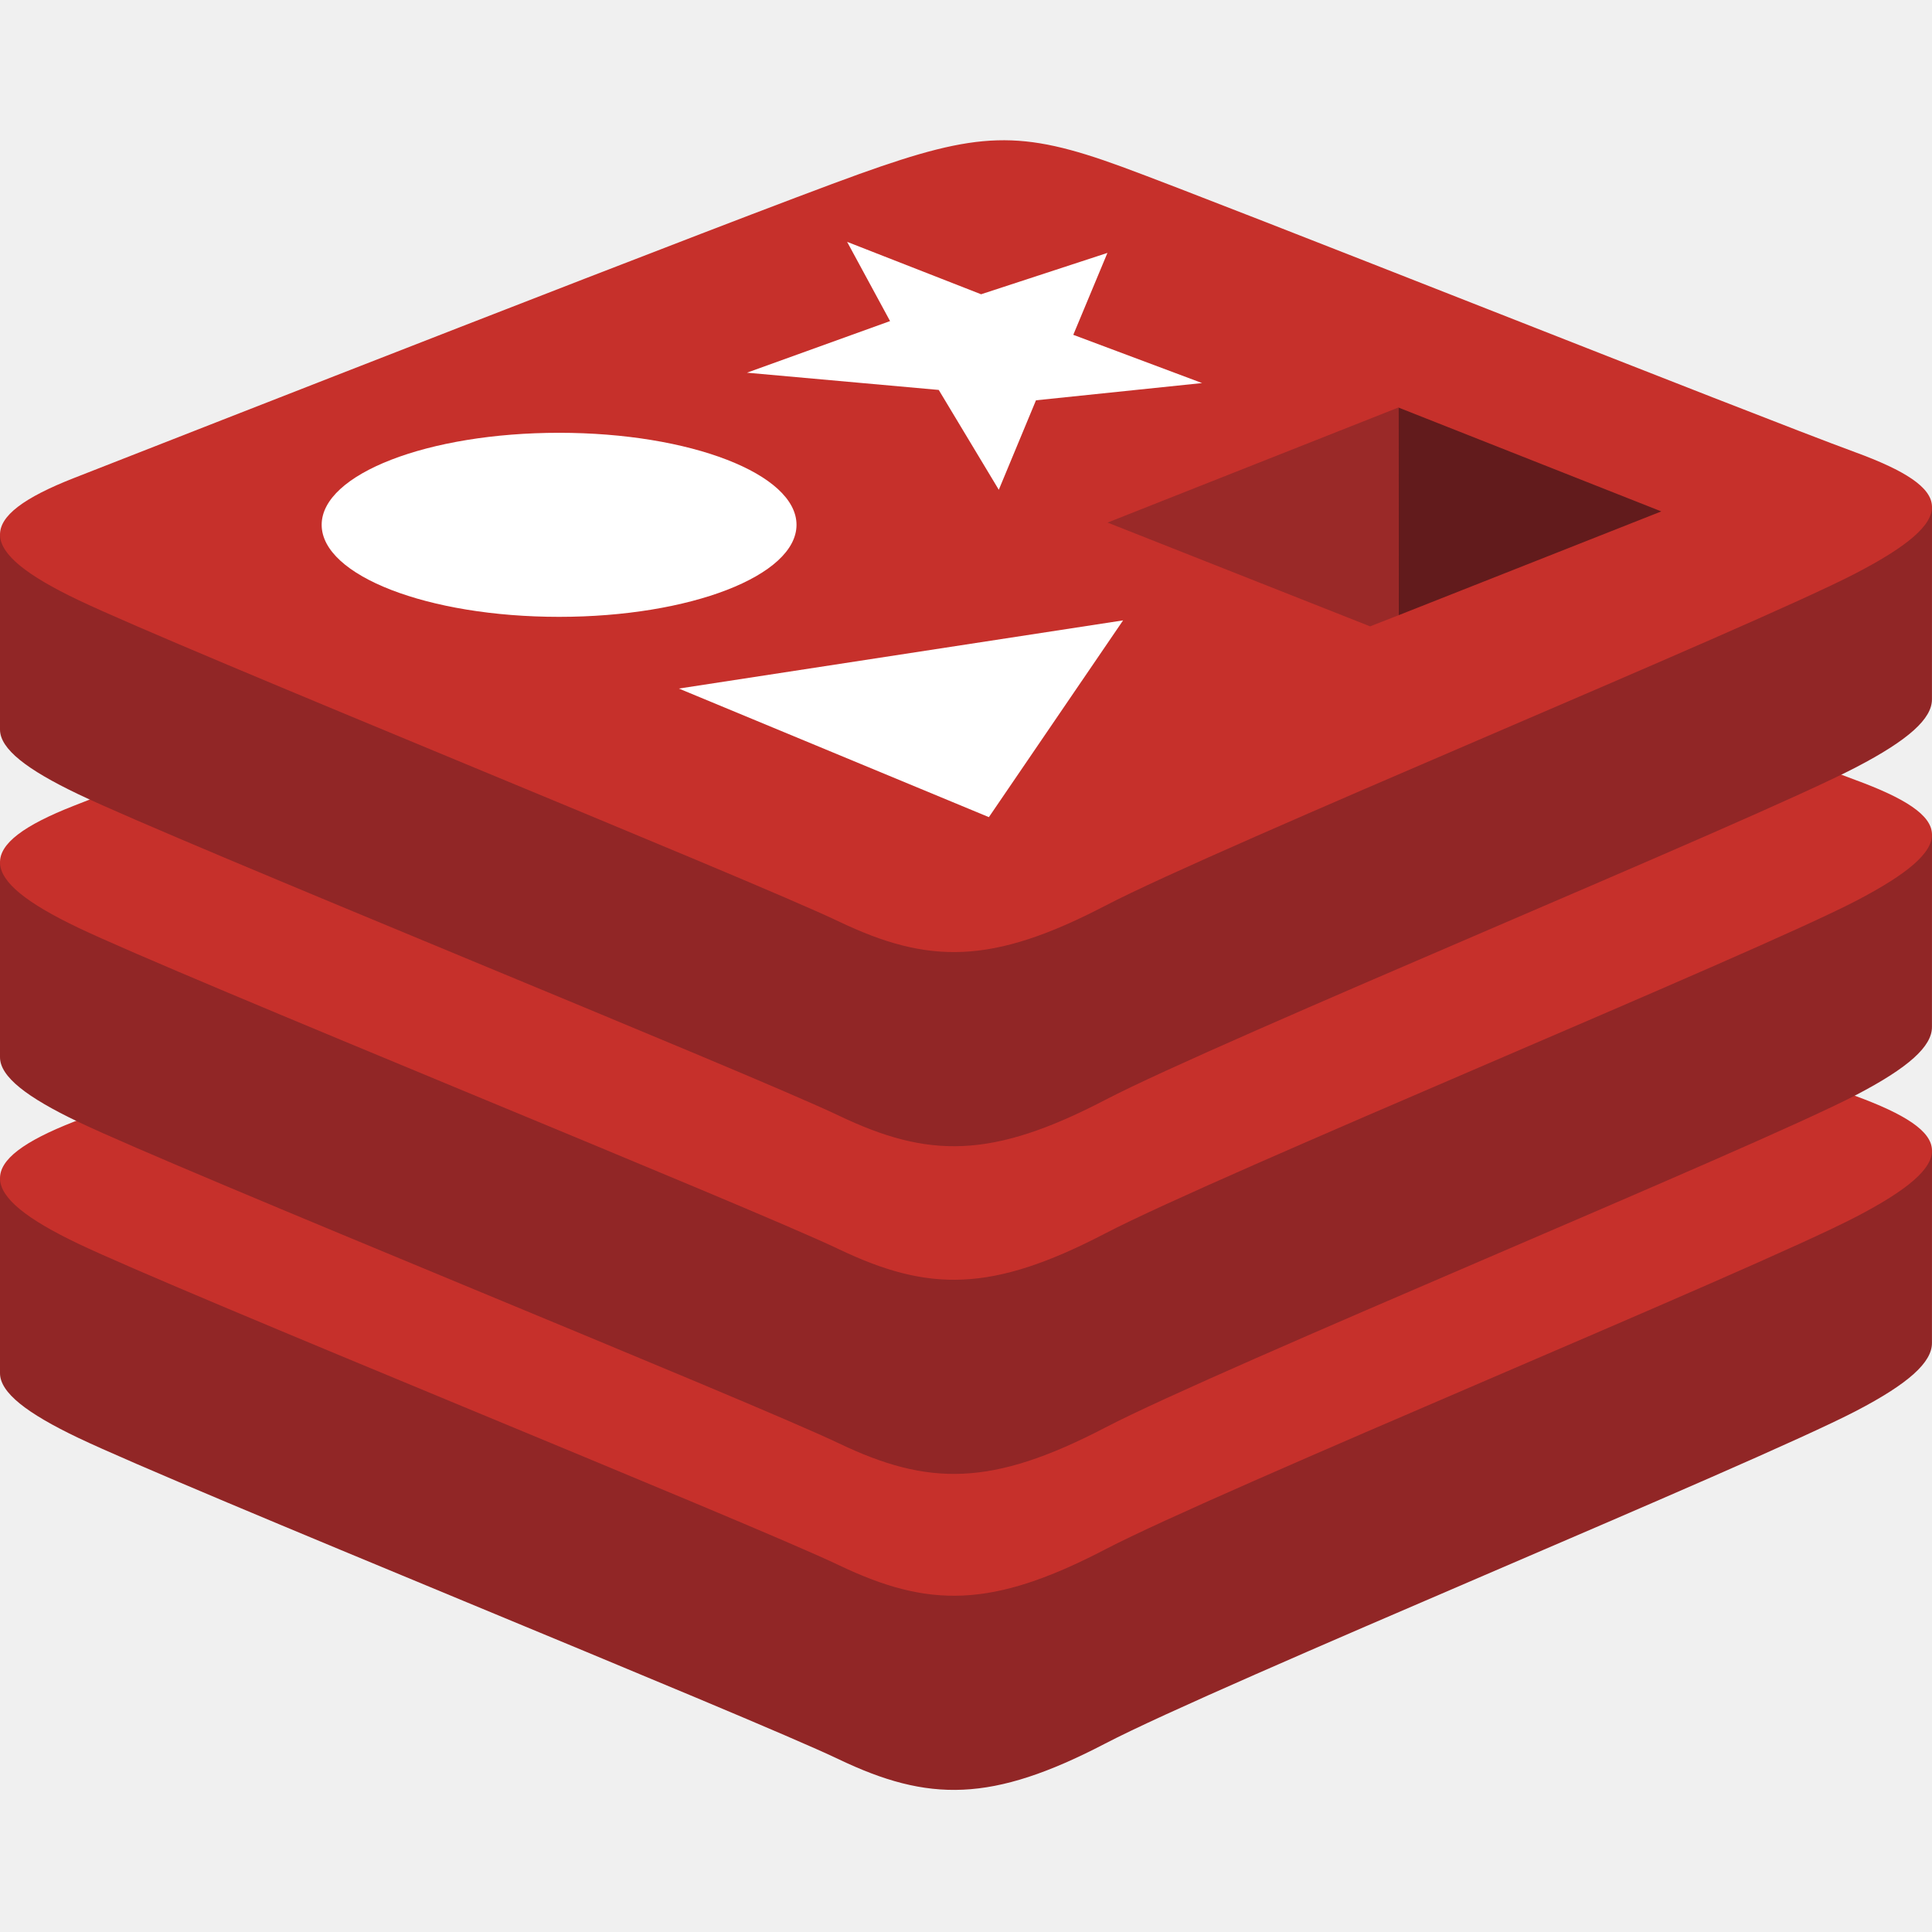
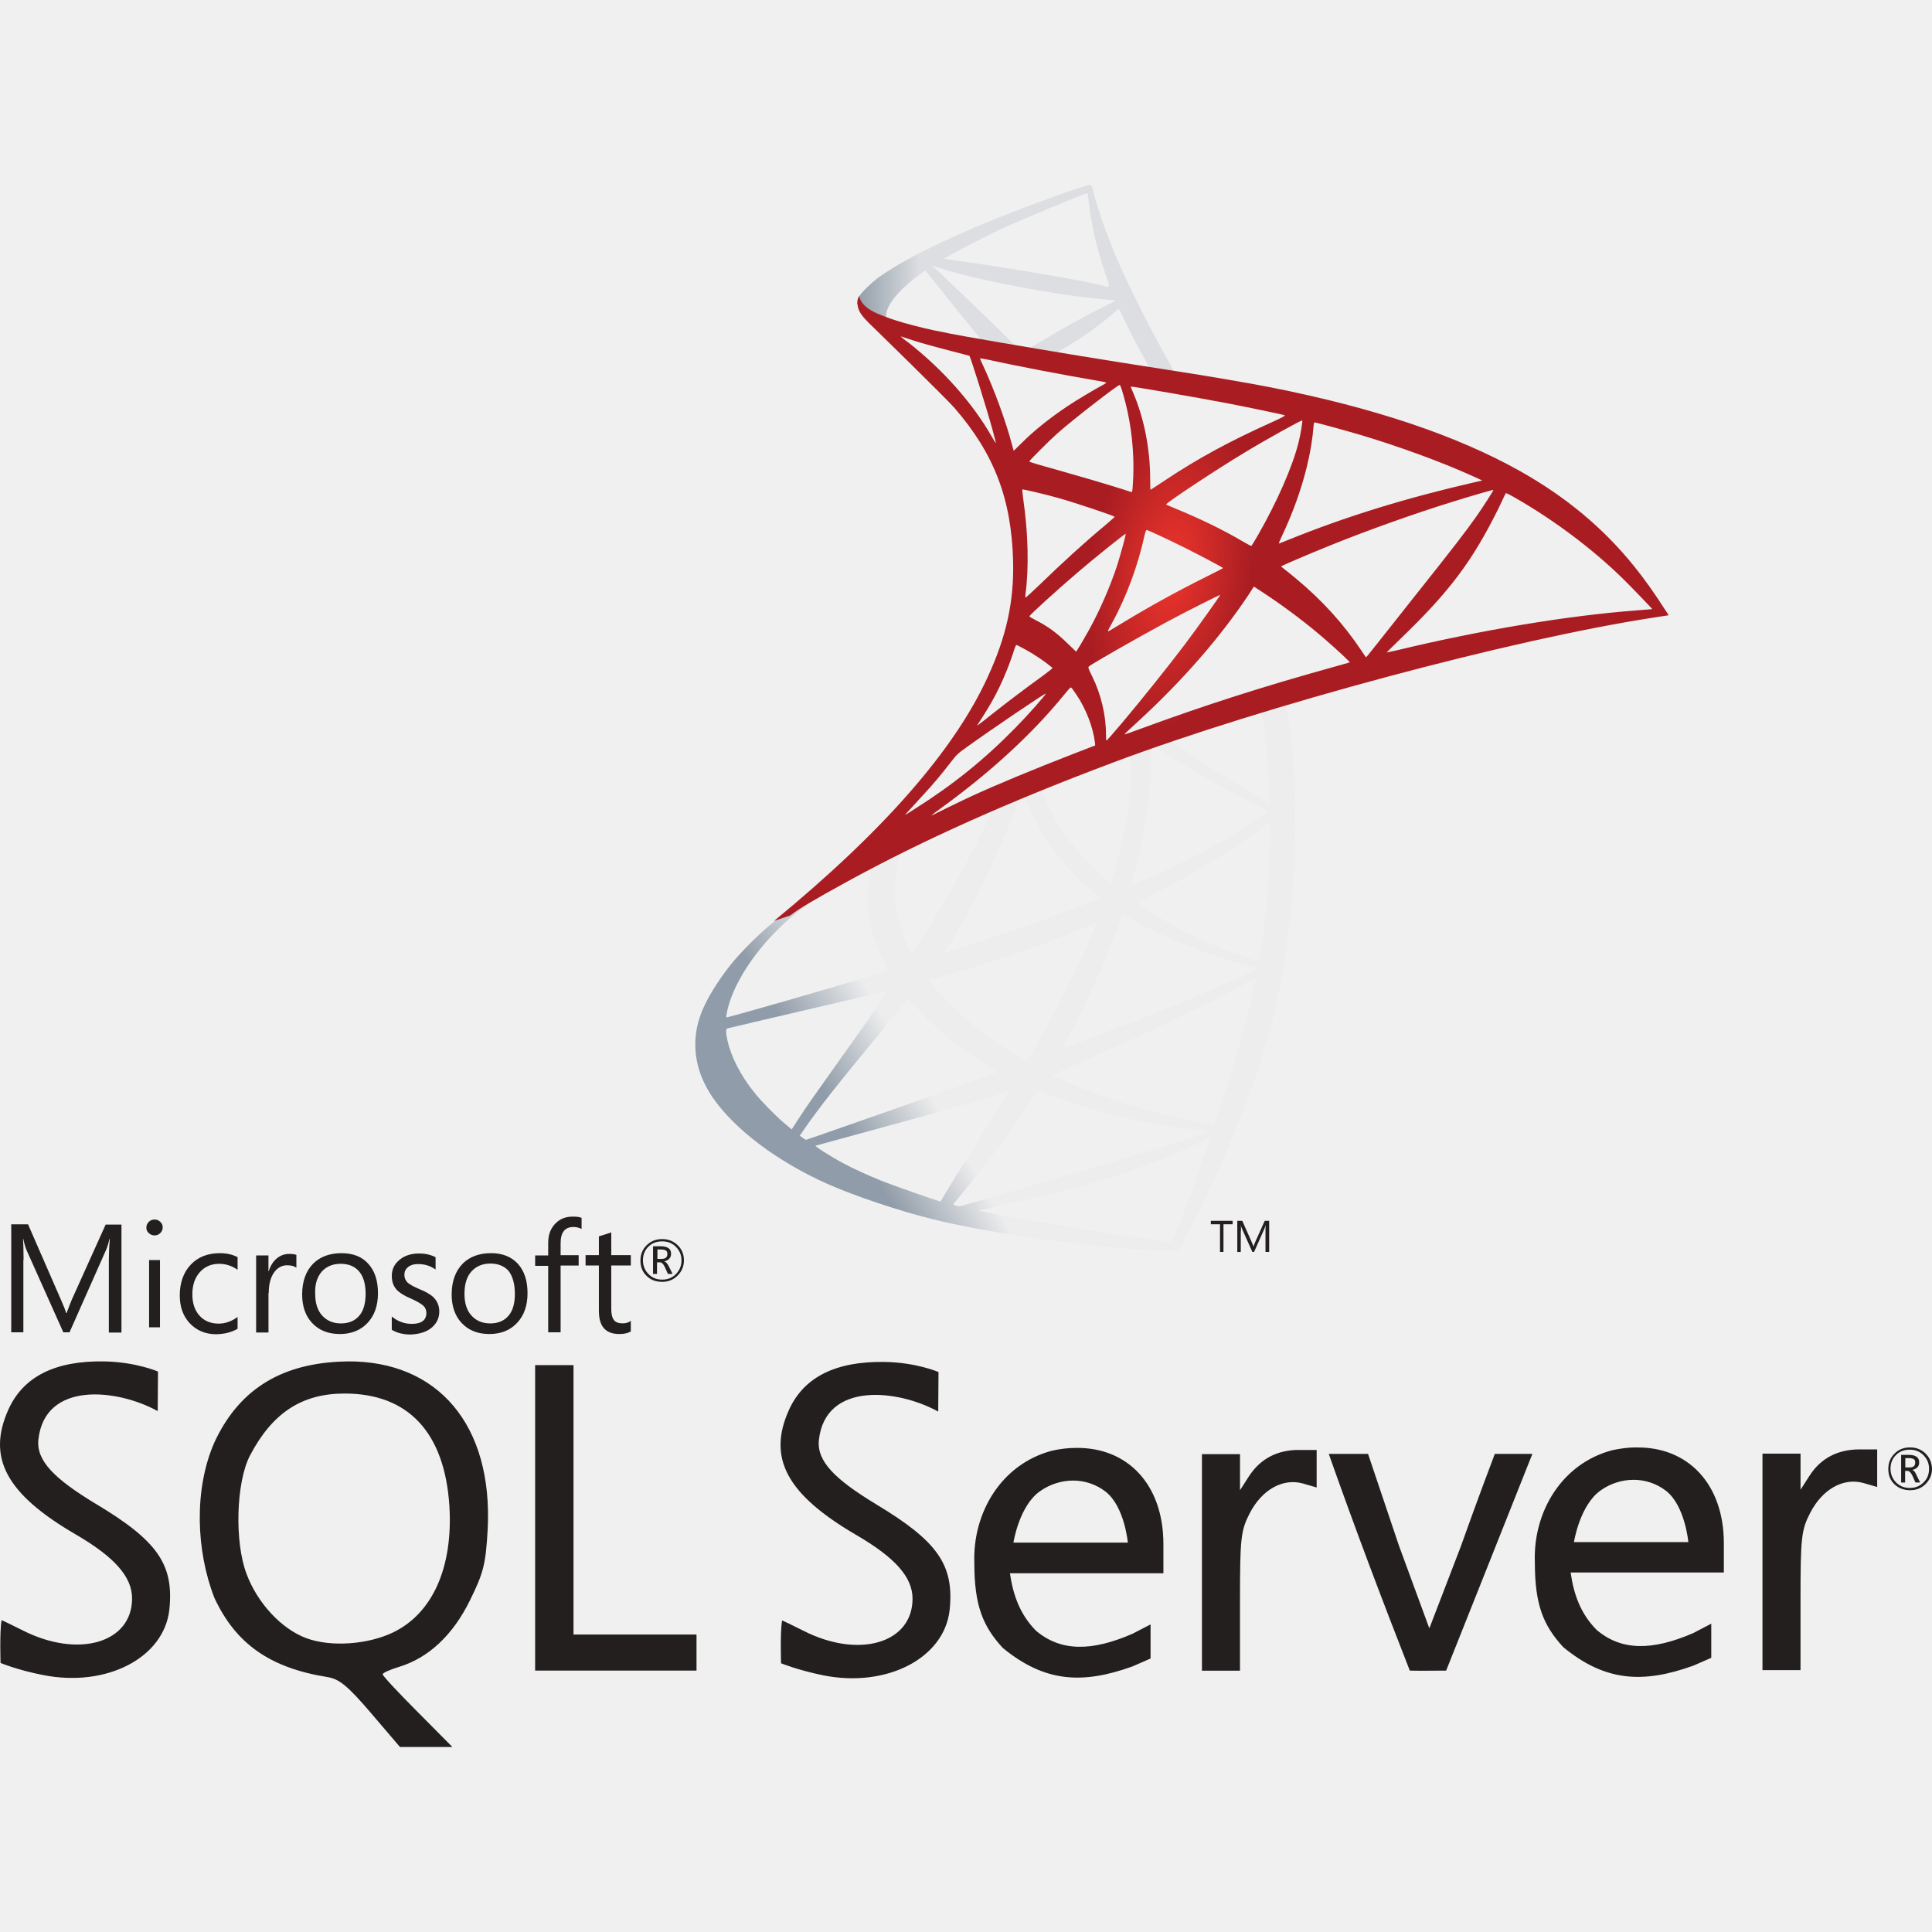
- <svg xmlns="http://www.w3.org/2000/svg" width="800px" height="800px" viewBox="0 -18 256 256" preserveAspectRatio="xMinYMin meet">
-   <path d="M245.97 168.943c-13.662 7.121-84.434 36.22-99.501 44.075-15.067 7.856-23.437 7.78-35.34 2.09-11.902-5.69-87.216-36.112-100.783-42.597C3.566 169.271 0 166.535 0 163.951v-25.876s98.05-21.345 113.879-27.024c15.828-5.679 21.32-5.884 34.79-.95 13.472 4.936 94.018 19.468 107.331 24.344l-.006 25.51c.002 2.558-3.07 5.364-10.024 8.988" fill="#912626" />
-   <path d="M245.965 143.22c-13.661 7.118-84.431 36.218-99.498 44.072-15.066 7.857-23.436 7.78-35.338 2.09-11.903-5.686-87.214-36.113-100.78-42.594-13.566-6.485-13.85-10.948-.524-16.166 13.326-5.22 88.224-34.605 104.055-40.284 15.828-5.677 21.319-5.884 34.789-.948 13.471 4.934 83.819 32.935 97.13 37.81 13.316 4.881 13.827 8.9.166 16.02" fill="#C6302B" />
-   <path d="M245.97 127.074c-13.662 7.122-84.434 36.22-99.501 44.078-15.067 7.853-23.437 7.777-35.34 2.087-11.903-5.687-87.216-36.112-100.783-42.597C3.566 127.402 0 124.67 0 122.085V96.206s98.05-21.344 113.879-27.023c15.828-5.679 21.32-5.885 34.79-.95C162.142 73.168 242.688 87.697 256 92.574l-.006 25.513c.002 2.557-3.07 5.363-10.024 8.987" fill="#912626" />
-   <path d="M245.965 101.351c-13.661 7.12-84.431 36.218-99.498 44.075-15.066 7.854-23.436 7.777-35.338 2.087-11.903-5.686-87.214-36.112-100.78-42.594-13.566-6.483-13.85-10.947-.524-16.167C23.151 83.535 98.05 54.148 113.88 48.47c15.828-5.678 21.319-5.884 34.789-.949 13.471 4.934 83.819 32.933 97.13 37.81 13.316 4.88 13.827 8.9.166 16.02" fill="#C6302B" />
-   <path d="M245.97 83.653c-13.662 7.12-84.434 36.22-99.501 44.078-15.067 7.854-23.437 7.777-35.34 2.087-11.903-5.687-87.216-36.113-100.783-42.595C3.566 83.98 0 81.247 0 78.665v-25.88s98.05-21.343 113.879-27.021c15.828-5.68 21.32-5.884 34.79-.95C162.142 29.749 242.688 44.278 256 49.155l-.006 25.512c.002 2.555-3.07 5.361-10.024 8.986" fill="#912626" />
-   <path d="M245.965 57.93c-13.661 7.12-84.431 36.22-99.498 44.074-15.066 7.854-23.436 7.777-35.338 2.09C99.227 98.404 23.915 67.98 10.35 61.497-3.217 55.015-3.5 50.55 9.825 45.331 23.151 40.113 98.05 10.73 113.88 5.05c15.828-5.679 21.319-5.883 34.789-.948 13.471 4.935 83.819 32.934 97.13 37.811 13.316 4.876 13.827 8.897.166 16.017" fill="#C6302B" />
-   <path d="M159.283 32.757l-22.01 2.285-4.927 11.856-7.958-13.23-25.415-2.284 18.964-6.839-5.69-10.498 17.755 6.944 16.738-5.48-4.524 10.855 17.067 6.391M131.032 90.275L89.955 73.238l58.86-9.035-17.783 26.072M74.082 39.347c17.375 0 31.46 5.46 31.46 12.194 0 6.736-14.085 12.195-31.46 12.195s-31.46-5.46-31.46-12.195c0-6.734 14.085-12.194 31.46-12.194" fill="#FFF" />
-   <path d="M185.295 35.998l34.836 13.766-34.806 13.753-.03-27.52" fill="#621B1C" />
-   <path d="M146.755 51.243l38.54-15.245.03 27.519-3.779 1.478-34.791-13.752" fill="#9A2928" />
+ <svg xmlns="http://www.w3.org/2000/svg" width="800px" height="800px" viewBox="0 -141.54 1478.201 1478.201">
+   <g transform="matrix(.569 0 0 .569 199.451 -82.735)">
+     <linearGradient id="a" gradientUnits="userSpaceOnUse" x1="-2901.952" y1="923.573" x2="-2061.249" y2="1420.331" gradientTransform="matrix(.1234 0 0 -.1234 1158.33 1550.273)">
+       <stop offset="0" stop-color="#909ca9" />
+       <stop offset="1" stop-color="#ededee" />
+     </linearGradient>
+     <path fill="url(#a)" d="M1410.773 814.195l-286.9 93.683-249.599 110.161-69.829 18.435c-17.784 16.916-36.431 34.049-56.599 51.397-22.119 19.082-42.72 36.433-58.553 49.008-17.564 13.88-43.587 39.902-56.814 56.38-19.735 24.721-35.348 50.96-42.071 71.13-11.928 36.433-6.07 73.297 16.916 107.346 29.492 43.369 88.261 87.606 156.785 117.749 34.916 15.4 93.683 35.132 137.92 46.19 73.512 18.651 215.771 38.819 294.054 41.857 15.828.65 37.082.65 37.947 0 1.737-1.088 13.881-24.289 27.979-53.129 48.142-98.238 82.838-190.402 101.703-269.119 11.276-47.706 20.166-111.246 26.019-186.492 1.521-21.036 2.169-91.514.868-115.37-1.953-39.033-5.423-70.692-10.84-101.703-.868-4.555-1.088-8.676-.652-8.892.865-.65 3.467-1.517 38.815-11.712l-7.153-16.912v-.005h.004zm-65.49 38.386c2.602 0 9.539 66.573 11.273 108.646.436 8.89.216 14.745-.216 14.745-1.733 0-36.649-20.599-61.583-36.212-21.687-13.663-62.888-40.988-69.393-46.192-2.173-1.517-1.957-1.733 15.828-7.807 30.14-10.194 101.706-33.18 104.091-33.18zm-146.161 48.143c1.953 0 6.937 2.816 18.865 10.191 44.671 27.974 105.393 61.805 131.415 73.083 8.022 3.469 8.887 2.166-9.542 14.746-39.468 26.889-88.697 53.344-148.983 80.018-10.624 4.771-19.514 8.456-19.73 8.456-.432 0 .865-5.418 2.598-11.925 14.53-54.001 22.772-108.647 23.208-152.452.216-21.687.216-21.687 2.169-22.334-.436.217-.22.217 0 .217zm-30.142 11.492c1.297 1.299.432 49.877-1.304 63.104-3.903 31.662-9.975 61.153-19.947 94.335-2.386 8.018-4.558 14.745-4.987 15.177-.872 1.083-30.581-27.975-40.339-39.251-16.916-19.518-30.141-39.035-39.9-58.117-4.988-9.759-12.793-28.84-12.144-29.492 3.469-2.385 117.753-46.622 118.621-45.756zm-141.826 55.731c.216 0 .432 0 .652.216.432.434 1.953 3.905 3.254 7.807 6.937 18.867 22.548 46.624 35.997 64.407 14.746 19.518 34.048 40.334 50.091 53.996 5.207 4.337 9.975 8.456 10.624 9.108 1.304 1.302 1.737 1.083-33.612 14.53-40.981 15.613-85.656 31.226-136.835 47.706a6825.474 6825.474 0 0 0-36.643 11.928c-1.955.652-1.303-.434 4.335-9.323 25.371-39.686 63.97-117.536 85.657-172.618 3.687-9.542 7.373-19.082 8.025-21.251.868-3.038 1.95-4.121 4.768-5.64 1.518-.43 3.038-.866 3.687-.866zm-43.367 17.999c.649.436-10.411 23.637-21.254 44.889-21.036 40.985-44.022 81.323-74.815 130.331-5.204 8.456-10.19 16.265-10.842 17.132-1.083 1.519-1.519 1.083-4.988-5.638-7.373-14.53-13.447-33.181-16.699-50.313-3.254-16.916-2.602-46.406 1.086-64.621 2.816-13.444 2.602-13.227 9.107-16.481 27.757-14.095 117.537-56.166 118.405-55.299zm374.073 15.182v9.107c0 48.359-5.204 114.716-12.797 163.077-1.301 8.456-2.389 15.393-2.602 15.613 0 0-6.288-1.733-13.661-3.905-32.527-10.193-67.875-25.156-99.754-42.718-21.038-11.494-51.612-30.363-50.743-31.231.213-.215 9.323-4.986 19.947-10.625 42.509-22.118 83.274-45.972 118.622-69.609 13.229-8.892 33.176-23.202 37.518-27.107l3.47-2.602zm-537.802 64.185c.867 0 .65 1.735-.651 9.542-.868 5.64-1.951 16.049-2.382 23.202-1.739 31.662 3.469 55.084 19.082 87.177 4.337 8.892 7.809 16.265 7.589 16.48-1.519 1.303-145.074 43.375-190.183 55.734-13.444 3.685-25.152 6.939-26.024 7.153-1.515.436-1.733.22-1.083-3.47 4.987-31.875 29.276-73.512 63.104-108.644 22.554-23.419 40.554-37.08 71.347-54.648 22.119-12.575 56.165-31.439 58.767-32.309.002-.217.218-.217.434-.217zm338.295 60.503c.216-.216 5.42 2.605 11.708 6.29 46.408 26.891 111.03 51.83 166.108 64.623l4.991 1.086-6.941 3.899c-28.84 16.049-123.606 55.515-220.538 91.732-14.098 5.202-27.975 10.409-30.581 11.492-2.602 1.083-4.988 1.735-4.988 1.519 0-.22 3.906-7.809 8.89-17.132 27.107-50.744 54.433-112.547 68.311-155.485 1.739-4.12 2.82-7.805 3.04-8.024zm-34.48 11.278c.22.221-1.517 4.771-3.687 9.975-18.865 45.756-43.59 95.636-75.249 151.583-8.022 14.314-14.746 25.808-14.966 25.808-.213 0-6.721-3.906-14.527-8.676-45.976-28.192-86.743-62.888-113.414-96.501l-3.905-4.771 19.732-5.422c70.696-19.298 130.762-40.116 190.4-65.704 8.459-3.471 15.4-6.292 15.616-6.292zm214.253 74.815s.217.217 0 0c.216 4.988-10.844 49.661-19.953 81.969-7.589 27.107-14.098 48.361-26.022 85.874-5.204 16.485-9.755 30.143-9.975 30.143-.216 0-1.517-.216-2.818-.647-64.405-11.714-122.089-27.977-176.303-49.661-15.182-6.074-36.866-15.833-38.167-16.916-.432-.438 12.58-6.506 29.06-13.663 98.669-43.154 201.024-92.164 236.153-113.196 4.119-2.603 7.373-3.903 8.025-3.903zm-494.646 16.916c.434.432-27.107 40.118-65.709 94.114-13.444 18.867-29.057 40.985-34.911 49.225-5.856 8.241-14.746 21.253-19.734 29.06l-9.112 14.096-9.759-8.24c-11.494-9.544-31.442-29.927-40.333-41.204-18.651-23.201-31.226-47.706-36.214-70.04-2.386-10.411-2.386-15.618-.22-16.265 3.252-.867 61.153-14.53 115.37-27.11 30.143-6.937 65.054-15.177 77.632-18.213 12.579-3.041 22.774-5.423 22.99-5.423zm27.756 10.626l6.937 7.806c31.231 34.914 63.108 60.724 101.708 83.272 6.941 3.906 12.144 7.373 11.708 7.594-1.514 1.083-134.016 48.136-195.385 69.389-34.478 12.143-62.888 21.901-63.102 21.901-.216 0-2.169-1.299-4.341-2.818l-3.901-2.82 6.288-9.106c20.383-29.493 45.976-61.803 101.707-129.028l38.381-46.19zm173.053 123.822c.213-.215 9.755 3.252 21.464 7.594 28.195 10.624 50.527 17.345 80.456 24.936 36.866 9.326 90.211 18.434 121.657 21.035 4.771.432 7.373.868 6.505 1.519-1.521.868-33.395 11.494-56.816 18.867-37.302 11.708-151.149 45.32-243.962 71.995-17.132 4.987-31.879 9.108-32.746 9.323-2.166.436-9.325-1.519-9.325-2.386 0-.431 5.204-7.153 11.494-14.527 31.225-37.3 62.238-78.935 88.044-118.403 7.154-10.846 13.229-19.736 13.229-19.953zm-38.17 1.087c.216.216-15.179 24.936-42.066 67.439-11.496 17.999-24.291 38.383-28.846 45.54-4.337 6.939-10.842 17.784-14.527 23.854l-6.29 11.061-3.252-.868c-7.809-2.169-62.672-21.471-77.202-27.325-18-7.157-36.649-15.829-50.529-23.202-17.346-9.326-39.03-23.206-37.297-23.637.433-.216 30.143-8.243 65.922-17.999 94.984-25.809 147.678-40.77 182.161-51.612 6.29-1.952 11.71-3.471 11.926-3.251zm269.985 63.318h.216c.868 2.171-34.26 99.755-47.06 130.547-2.815 6.939-3.896 8.677-5.417 8.456-3.687-.213-54.646-7.37-85.66-11.925-53.994-8.24-144.641-24.073-167.409-29.275l-5.204-1.083 32.307-7.378c69.396-15.613 102.791-24.069 136.619-34.478 42.722-13.011 85.011-29.276 127.729-49.225 6.722-3.037 12.361-5.422 13.879-5.639z" />
+     <linearGradient id="b" gradientUnits="userSpaceOnUse" x1="-2882.7" y1="10288.81" x2="-2206.249" y2="10288.81" gradientTransform="matrix(.1234 0 0 -.1234 1158.33 1550.273)">
+       <stop offset="0" stop-color="#939fab" />
+       <stop offset="1" stop-color="#dcdee1" />
+     </linearGradient>
+     <path fill="url(#b)" d="M1114.983 145.414c-4.771-.647-81.757 27.11-131.415 47.275-67.01 27.327-119.052 53.351-151.148 75.899-11.925 8.461-26.891 23.422-29.273 29.276-.867 2.169-1.303 4.771-1.303 7.373l29.06 27.541 69.175 22.119 164.594 29.493 188.228 32.312 1.953-16.264c-.649 0-1.085-.216-1.73-.216l-24.728-3.905-4.984-8.89c-25.59-45.107-53.781-101.056-70.261-138.789-12.793-29.276-24.938-63.102-31.662-87.391-3.687-14.746-4.119-15.613-6.501-15.829v-.005h-.005zm-3.474 11.063h.223c.213.214 1.081 6.29 1.95 13.442 3.683 30.364 10.411 59.635 21.035 91.297 8.022 23.855 8.022 22.555-1.301 19.734-22.119-6.07-121.221-23.202-193-33.177-11.494-1.519-21.253-3.036-21.253-3.252-.867-.867 51.827-28.41 75.031-39.25 29.709-13.665 111.246-47.711 117.315-48.794zm-209.047 97.15l8.461 2.816c45.97 15.616 161.551 37.736 225.31 42.94 7.154.651 13.229 1.303 13.442 1.303.216.216-5.852 3.469-13.661 7.154-30.79 15.397-64.621 34.264-88.042 48.794-6.937 4.335-13.229 7.807-14.094 7.807-.868 0-5.42-.868-10.191-1.519l-8.674-1.303-21.683-21.253c-38.167-37.08-68.094-65.704-79.588-76.549l-11.28-10.19zm-8.671 6.721l30.576 38.168c16.696 21.035 33.611 41.635 37.301 46.187 3.683 4.557 6.721 8.245 6.505 8.461-.868.65-44.236-7.809-67.226-13.011-23.637-5.423-33.395-8.025-47.924-12.577l-11.928-3.905v-3.038c.216-14.53 18.651-36.214 49.877-58.331l2.819-1.954zm259.791 52.046c.869 0 1.95 1.951 4.552 7.806 7.373 16.263 30.364 60.07 35.997 68.526 1.74 2.822 4.771 3.038-25.802-1.95-73.512-11.93-97.152-15.829-97.152-16.263 0-.216 2.169-1.735 4.988-3.254 22.771-12.575 45.756-28.624 66.142-45.756 4.988-4.121 9.542-8.024 10.407-8.676.216-.433.652-.649.868-.433z" />
+     <radialGradient id="c" cx="-14217.448" cy="7277.705" r="898.12" gradientTransform="matrix(-.1185 -.0178 -.036 .237 -198.955 -1314.415)" gradientUnits="userSpaceOnUse">
+       <stop offset="0" stop-color="#ee352c" />
+       <stop offset="1" stop-color="#a91d22" />
+     </radialGradient>
+     <path fill="url(#c)" d="M804.66 294.828s-4.768 7.593-.215 18.87c2.822 6.937 11.061 15.393 20.384 24.069 0 0 96.5 94.114 108.211 107.561 53.344 61.585 76.549 122.305 78.718 206.012 1.301 53.78-8.894 101.054-34.264 155.919-45.106 98.453-140.307 207.098-287.117 327.67l21.472-7.157c13.878-10.411 32.745-21.467 76.982-45.756 102.137-55.952 217.071-107.346 358.028-160.258 202.971-76.335 536.715-165.681 726.676-194.736l19.737-3.038-3.038-4.771c-17.345-26.891-29.276-43.587-43.59-61.369-41.633-51.612-92.157-93.463-153.964-128.161-85.007-47.489-194.956-84.571-334.173-112.112-26.239-5.207-83.923-15.181-130.763-22.337-99.321-15.393-163.51-26.021-234.203-38.165-25.37-4.339-63.323-10.843-88.478-16.263-13.011-2.822-37.947-8.676-57.464-15.398-15.613-6.075-38.168-12.147-42.939-30.58zm55.952 54.216c.214-.214 3.683 1.083 8.24 2.602 8.24 2.816 18.865 6.07 31.446 9.542a1599.47 1599.47 0 0 0 28.624 7.589c13.011 3.251 23.852 6.288 24.068 6.288 1.521 1.519 23.424 71.558 30.797 98.449 2.815 10.195 4.988 18.867 4.771 18.867-.223.22-2.605-3.469-5.423-8.456-25.373-44.673-65.491-89.995-111.899-126.428-6.069-4.333-10.624-8.237-10.624-8.453zm106.692 29.492c1.085 0 5.856.651 11.708 1.951 36.866 8.24 103.008 20.818 145.293 27.975 7.157 1.083 12.797 2.387 12.797 2.818 0 .436-2.605 1.951-5.859 3.688-7.153 3.685-35.997 20.815-45.536 27.322-24.073 16.047-45.756 33.395-61.371 49.008-6.288 6.29-11.712 11.494-11.712 11.494s-1.297-3.685-2.386-8.242c-7.802-30.143-24.069-74.816-38.815-106.258-2.386-4.986-4.339-9.541-4.339-9.973 0 .433 0 .217.22.217zm187.795 35.781c1.301.432 3.47 7.806 7.806 24.069 8.025 31.446 11.712 66.576 10.411 99.321-.436 9.108-.868 17.564-1.304 18.651l-.649 2.166-11.276-3.685c-23.204-7.373-60.935-18.435-93.245-27.541-18.436-4.988-33.395-9.542-33.395-9.975 0-1.303 26.891-28.192 38.383-38.383 21.898-19.303 81.316-65.275 83.269-64.623zm14.963 2.166c.652-.647 89.779 14.746 130.331 22.554 30.145 5.854 73.948 14.963 76.549 16.049 1.301.432-3.254 3.034-17.784 9.539-57.248 25.808-99.754 49.008-142.036 77.202-11.06 7.373-20.386 13.444-20.602 13.444-.216 0-.433-6.287-.433-13.878 0-41.201-8.241-82.838-23.424-117.968-1.517-3.47-2.818-6.722-2.601-6.942zm230.516 45.542c.652.65-2.169 18.217-4.771 28.624-7.806 32.312-28.84 80.24-54.643 125.343-4.558 8.024-8.677 14.53-9.114 14.746-.429.216-6.285-3.038-13.009-6.941-25.154-14.746-53.778-28.624-85.007-41.637-8.671-3.685-16.263-6.723-16.48-7.153-1.521-1.303 68.308-47.493 105.174-69.612 29.276-17.781 76.982-44.239 77.85-43.37zm16.48 2.601c1.953 0 41.421 10.844 62.019 16.916 50.963 15.181 109.512 36.648 147.679 53.996l15.828 7.159-11.056 2.6c-93.245 21.467-173.049 46.192-250.034 77.418-6.289 2.602-11.928 4.771-12.357 4.771-.436 0 1.733-4.987 4.552-11.061 23.204-49.225 38.167-100.62 41.85-144.427.221-4.121.867-7.372 1.519-7.372zm-392.938 90.213c.649-.652 30.793 6.506 47.057 11.056 24.721 6.942 77.198 24.505 77.198 25.808 0 .216-5.853 5.204-12.79 11.278-28.408 23.637-55.734 48.572-88.481 80.234-9.759 9.328-17.997 16.917-18.429 16.917-.436 0-.649-1.304-.436-3.038 4.987-36.433 3.906-83.272-3.034-130.763-.653-6.074-1.302-11.276-1.085-11.492zm633.433.652c.429.431-13.881 22.984-22.988 35.777-13.009 18.649-32.098 43.375-75.252 97.588-22.765 28.622-48.358 60.936-56.812 71.778-8.678 10.842-15.831 19.948-16.051 19.948-.216 0-3.031-3.901-6.069-8.671-24.289-36.433-53.349-68.311-87.829-96.935-6.505-5.423-13.658-11.278-16.044-13.013-2.386-1.734-4.339-3.469-4.339-3.685 0-.649 36.862-16.483 64.841-27.757 49.01-19.952 115.794-43.805 165.892-59.203 26.24-8.239 54.215-16.263 54.651-15.827zm16.696 4.334c.865-.215 6.072 2.387 12.361 6.07 52.697 30.143 104.305 68.962 145.077 108.864 11.492 11.278 39.9 40.77 39.464 40.986 0 0-9.975.867-21.683 1.733-91.296 6.942-208.178 26.239-320.511 53.345-7.589 1.733-14.31 3.252-14.746 3.252-.429 0 8.025-8.456 18.653-18.647 65.922-63.538 96.067-103.656 131.628-175.22 4.986-10.623 9.325-19.731 9.757-20.383-.216 0-.216 0 0 0zm-482.936 49.446c3.038.647 31.229 13.88 52.48 24.503 19.517 9.755 48.794 25.372 50.311 26.671.216.216-10.195 5.638-22.984 11.928-40.772 20.384-75.684 39.682-112.118 61.802-10.408 6.29-19.082 11.497-19.298 11.497-.868 0-.652-.872 5.204-11.497 19.518-35.561 35.129-78.065 44.023-119.486.864-3.252 1.733-5.418 2.382-5.418zm-28.192 5.202c.652.652-6.721 27.323-11.273 41.853-8.894 27.541-23.856 62.02-38.383 88.043-3.474 6.069-8.677 14.961-11.496 19.948l-5.42 8.674-12.144-11.707c-14.094-13.663-25.59-22.12-40.333-29.712-5.859-3.033-10.411-5.638-10.411-6.069 0-1.735 37.082-35.347 65.49-59.635 20.383-17.566 63.321-52.045 63.97-51.395zm172.404 70.913l10.627 6.937c24.282 15.833 52.906 36.866 74.813 55.298 12.357 10.19 36.21 31.662 40.985 36.866l2.598 2.822-17.561 4.986c-99.321 27.538-176.087 52.043-265.649 85.007-9.975 3.685-18.433 6.721-19.085 6.721-1.297 0-2.385 1.083 19.954-19.519 57.251-52.691 107.992-110.812 145.726-167.411l7.592-11.707zm-45.324 11.276c.432.432-29.276 42.284-47.06 65.922-21.251 28.192-58.985 75.465-85.007 106.256-10.84 12.797-20.163 23.422-20.599 23.64-.652.216-.868-3.036-.868-8.024 0-26.242-6.721-54.216-18.433-78.068-4.988-9.975-5.856-12.361-4.768-13.444 4.119-3.688 67.223-39.686 107.123-61.153 26.89-14.312 68.956-35.563 69.612-35.129zm-274.107 67.225c.652 0 5.64 2.6 11.279 5.638 13.878 7.589 26.239 16.046 37.298 25.156.432.432-5.204 4.988-12.577 10.406-20.602 14.746-51.828 38.385-70.041 52.915-19.088 15.18-19.734 15.613-17.568 12.361 14.314-21.903 21.467-34.264 29.06-50.093 6.721-14.094 13.442-30.793 18.213-45.323 1.734-6.289 3.904-11.06 4.336-11.06zm73.083 57.248c1.081-.214 2.386 1.735 8.238 10.411 12.361 18.429 21.903 43.154 24.292 63.104l.429 4.339-29.705 11.494c-53.133 20.599-102.139 40.985-135.322 56.162-9.322 4.339-25.587 12.144-36.211 17.352-10.627 5.418-19.301 9.539-19.301 9.323s6.721-5.204 14.961-11.278c64.844-47.055 121.007-98.669 163.076-150.279 4.555-5.423 8.677-10.411 9.107-10.627l.436-.001zm-33.612 8.242c.868.867-23.853 28.84-40.768 45.971-41.853 42.723-83.273 76.12-134.669 108.649-6.505 4.119-12.359 7.804-13.011 8.24-1.519.867.432-1.303 22.986-25.808 14.314-15.397 25.155-28.408 37.516-44.453 8.24-10.624 9.759-12.143 21.688-20.604 31.878-22.987 105.39-72.864 106.258-71.995z" />
+   </g>
+   <path fill="#231F1F" d="M265.747 900.102c-2.276 0-4.553.217-6.809.217-45.975 2.45-76.983 22.683-95.113 62.195-15.506 35.735-13.813 82.446.174 118.4 16.265 35.131 42.547 53.672 86.416 60.675 9.282 1.52 15.506 6.616 33.483 27.606l22.12 25.915h40.118l-26.676-26.892c-14.746-14.745-26.673-27.584-26.673-28.712 0-1.127 5.641-3.599 12.469-5.68 22.51-6.812 41.203-24.202 54.279-50.854 10.583-21.402 12.102-28.018 13.619-54.646 3.969-79.26-37.82-128.813-107.409-128.247l.002.023zm35.173 207.27c-19.517 9.453-47.857 11.34-66.356 4.553-19.127-7.025-37.646-26.889-45.975-49.377-9.259-24.591-7.937-69.956 2.646-90.386 17.023-32.528 39.534-47.49 72.43-47.49 48.792 0 76.549 29.884 80.171 86.048 2.863 46.885-12.838 82.058-42.895 96.632l-.021.02zm693.025-139.568c-16.828 0-29.709 6.811-38.385 20.231l-6.809 10.627v-27.628h-29.123v165.678h29.104v-52.956c0-48.424.604-54.084 7.371-67.335 9.326-18.172 25.371-27.234 40.879-22.897l10.408 3.036v-28.712h-13.445v-.044zm-171.098-1.519c-5.705 0-11.756.76-17.781 2.084-38.971 10.19-60.938 47.489-59.594 85.873 0 32.139 6.244 48.206 21.752 65.057 31.77 26.065 60.502 28.146 99.275 14.161 6.615-2.819 13.814-6.072 13.814-6.072v-26.065l-13.814 7.156c-31.379 13.661-55.016 13.661-73.949-2.43-12.076-12.296-17.391-27.042-19.84-43.868h117.426v-22.339c0-45.539-27.41-74.294-67.313-73.557h.024zm-47.492 72.647s4.338-28.407 20.428-39.554c7.744-5.466 16.633-8.11 25.328-8.11 8.719 0 17.414 2.818 24.592 8.306 14.748 11.341 17.219 39.143 17.219 39.143h-87.566v.215h-.001zm-702.111-29.881c-31.573-19.128-45.582-32.921-43.869-49.185 4.9-44.997 60.503-38.773 91.295-21.749l.219-30.272s-17.024-7.373-41.421-7.764c-37.429-.564-61.63 11.709-72.97 36.691-16.656 36.865-1.908 64.665 51.396 95.677 29.925 17.412 43.152 32.528 43.152 49.008 0 34.047-41.05 45.931-83.401 24.57-8.716-4.337-16.09-7.959-16.48-7.959-1.519 9.651-.736 32.745-.736 32.745s13.012 5.466 32.527 9.236c48.4 9.65 92.445-13.054 96.608-49.919 3.622-34.609-8.893-52.761-56.318-81.104l-.002.025zm1178.454-43.155c-5.682 0-11.711.78-18 2.103-38.924 10.192-60.85 47.492-59.354 85.876 0 32.095 6.225 48.011 21.729 64.838 31.771 26.089 60.504 28.191 99.473 14.184 6.592-2.818 13.77-6.026 13.77-6.026v-26.109l-13.791 7.197c-31.443 13.619-55.082 13.619-73.947-2.471-12.145-12.274-17.414-26.847-19.865-43.871h117.232v-22.336c0-45.321-27.412-74.099-67.313-73.339l.066-.046zm-47.492 72.646s4.381-28.365 20.449-39.729c7.721-5.485 16.611-8.132 25.307-8.132 8.674 0 17.414 2.819 24.594 8.327 14.746 11.342 17.219 39.338 17.219 39.338h-87.545l-.024.196zm-533.809-29.123c-31.573-19.083-45.54-32.92-43.848-49.185 4.9-45.02 60.504-38.773 91.296-21.749l.218-30.272s-17.024-7.374-41.421-7.722c-37.429-.563-61.63 11.711-72.991 36.692-16.633 36.864-1.692 64.666 51.437 95.677 29.884 17.393 43.111 32.312 43.111 48.792 0 34.047-41.029 46.126-83.381 24.569-8.674-4.337-16.046-7.916-16.48-7.916-1.519 9.649-.736 32.746-.736 32.746s12.858 5.27 32.31 9.237c48.445 9.672 92.51-13.012 96.653-49.877 3.6-34.437-8.891-52.587-56.167-80.952v-.04zm752.421-42.005c-16.828 0-29.859 6.829-38.383 20.254l-6.811 10.582v-27.583h-29.123V1136.3h29.102v-52.954c0-48.403.584-54.085 7.375-67.313 9.324-18.15 25.369-27.235 40.875-22.878l10.408 3.035v-28.775h-13.443zm-984.021 41.05V902.941h-29.361v233.728h123.478v-27.604h-94.116v-100.601zm679.015 32.896l-24.201 62.975-23.27-63.322-23.637-70.173h-30.055c19.475 55.212 40.658 111.376 62.02 165.829 9.26.216 18.541 0 27.799 0l32.682-82.058 33.287-83.75h-28.732s-12.688 33.266-25.914 70.521l.021-.022zM506.455 839.251c4.728 0 8.674-1.516 11.927-4.769 3.208-3.211 4.9-6.984 4.9-11.711 0-4.728-1.692-8.675-4.9-11.711-3.253-3.035-7.005-4.555-11.711-4.555-4.769 0-8.717 1.52-11.927 4.728-3.252 3.211-4.727 7.158-4.727 11.712 0 4.771 1.519 8.716 4.727 11.711 3.037 3.034 6.984 4.553 11.711 4.553v.042zm-10.408-26.889c2.818-2.818 6.245-4.121 10.625-4.121 4.121 0 7.548 1.303 10.411 4.121 2.819 2.819 4.337 6.245 4.337 10.409 0 4.163-1.518 7.764-4.337 10.582-2.862 2.817-6.29 4.163-10.411 4.163-4.185 0-7.59-1.301-10.408-4.163-2.819-2.818-4.337-6.419-4.337-10.582 0-4.164 1.301-7.589 4.12-10.409zm7.003 11.928h1.908c1.346 0 2.668 1.3 3.795 3.773l2.279 5.116h3.577l-2.818-5.683c-1.149-2.275-2.276-3.598-3.6-3.969 1.67-.39 2.992-.953 3.947-2.082.952-.974 1.3-2.298 1.3-3.795 0-1.734-.542-3.034-1.69-3.989-1.302-1.084-3.384-1.669-6.074-1.669h-6.026v21.187h3.035v-8.891l.367.002zm0-9.846h2.647c1.908 0 3.253.39 3.99.953.716.564.911 1.303.911 2.646 0 2.45-1.52 3.601-4.337 3.601h-3.252v-7.2h.041zm-485.018 7.958c0-7.373-.216-12.858-.39-16.09h.174c.758 3.814 1.691 6.657 2.45 8.543l28.19 62.975h4.728l28.19-63.538c.761-1.733 1.52-4.337 2.452-7.959h.216c-.563 6.29-.758 11.754-.758 16.112v55.581h9.648v-82.622h-12.1L54.919 852.87c-.955 2.276-2.278 5.683-3.969 10.193h-.392c-.563-2.234-1.886-5.639-3.772-9.803l-25.33-58.053H8.598v82.621h9.281v-55.385l.153-.041zm96.045.154h8.329v51.458h-8.329v-51.458zm4.164-18.868c1.736 0 3.21-.587 4.337-1.734 1.15-1.129 1.91-2.603 1.91-4.337 0-1.692-.565-3.211-1.887-4.337-1.171-1.15-2.668-1.737-4.381-1.737-1.69 0-3.208.587-4.338 1.737-1.146 1.126-1.907 2.645-1.907 4.337 0 1.887.586 3.208 1.907 4.337 1.304 1.147 2.647 1.734 4.338 1.734h.021zm63.54 71.455v-9.066c-4.555 3.405-9.456 5.098-14.53 5.098-6.07 0-10.995-2.081-14.595-6.07-3.577-3.947-5.485-9.436-5.485-16.266 0-7.156 1.908-12.84 5.854-17.177 3.795-4.163 8.719-6.245 14.748-6.245 4.922 0 9.647 1.52 14.009 4.557v-9.65c-3.968-2.082-8.5-3.037-13.619-3.037-9.456 0-16.827 3.037-22.335 8.894-5.466 5.854-8.285 13.813-8.285 23.42 0 8.543 2.45 15.722 7.548 21.209 5.312 5.637 12.102 8.5 20.428 8.5 6.438-.178 11.707-1.523 16.262-4.167zm23.831-27.433c0-6.788 1.518-12.273 4.337-16.049 2.647-3.403 5.855-5.116 9.65-5.116 3.21 0 5.486.585 7.155 1.908v-9.846c-1.3-.563-3.187-.758-5.637-.758-3.405 0-6.439 1.146-9.107 3.253-2.819 2.231-5.074 5.638-6.397 9.975h-.216v-12.08h-9.433v58.985h9.454V847.71h.194zm54.279 31.443c8.892 0 16.048-2.863 21.36-8.543 5.29-5.641 7.936-13.229 7.936-22.686 0-9.647-2.427-17.021-7.372-22.51-4.9-5.483-11.711-8.132-20.603-8.132s-16.048 2.647-21.36 7.764c-5.681 5.641-8.674 13.599-8.674 23.813 0 8.891 2.429 16.265 7.548 21.751 5.29 5.68 12.295 8.521 21.165 8.521v.022zm-13.445-48.055c3.6-3.795 8.329-5.683 14.182-5.683 6.074 0 10.627 1.888 14.01 5.683 3.404 3.969 5.097 9.63 5.097 17.197 0 7.198-1.519 12.859-4.729 16.654-3.208 3.969-7.936 6.071-14.183 6.071-6.071 0-10.777-2.104-14.377-6.071-3.577-3.99-5.291-9.456-5.291-16.654-.368-7.156 1.519-13.01 5.291-17.197zm84.141 42.916c3.599-3.208 5.509-7.155 5.509-12.102 0-4.337-1.52-7.936-4.338-10.777-2.3-2.275-5.854-4.337-10.994-6.419-4.556-1.906-7.374-3.6-8.893-4.923-1.517-1.517-2.45-3.402-2.45-6.071 0-2.45.955-4.337 2.821-5.855 1.908-1.516 4.337-2.253 7.59-2.253 5.096 0 9.454 1.343 13.443 4.185v-9.456c-3.816-1.906-7.958-2.817-12.686-2.817-6.071 0-11.189 1.671-14.964 4.899-3.969 3.212-5.854 7.375-5.854 12.274 0 4.337 1.3 7.938 3.771 10.582 2.082 2.256 5.641 4.556 10.583 6.614 4.729 2.083 7.938 3.968 9.65 5.485 1.691 1.52 2.45 3.405 2.45 5.641 0 5.506-3.772 8.349-11.146 8.349-5.682 0-10.776-1.866-15.333-5.638v10.189c4.121 2.475 9.066 3.601 14.53 3.601 7.005-.368 12.49-2.081 16.264-5.486l.047-.022zm45.019-56.73c-8.893 0-16.048 2.647-21.361 7.764-5.638 5.641-8.674 13.599-8.674 23.813 0 8.891 2.452 16.265 7.547 21.751 5.313 5.68 12.295 8.521 21.187 8.521 9.107 0 16.048-2.861 21.36-8.545 5.313-5.637 7.958-13.227 7.958-22.683 0-9.65-2.472-17.022-7.374-22.509-5.115-5.487-11.927-8.133-20.601-8.133l-.042.021zm18.345 31.012c0 7.198-1.518 12.859-4.727 16.654-3.21 3.969-7.938 6.071-14.184 6.071-6.074 0-10.778-2.104-14.379-6.071-3.577-3.99-5.29-9.456-5.29-16.654 0-7.59 1.888-13.444 5.683-17.393 3.576-3.773 8.306-5.682 14.182-5.682 5.854 0 10.561 1.907 13.964 5.682 3.037 4.163 4.729 9.824 4.729 17.393h.022zm25.547 29.513h9.433v-51.068h13.813v-7.938H428.93v-9.108c0-8.282 3.208-12.446 9.845-12.446 2.234 0 4.511.563 6.203 1.518v-8.521c-1.692-.759-3.969-.932-6.812-.932-5.095 0-9.258 1.519-12.664 4.727-3.969 3.773-6.071 8.674-6.071 15.312v9.672h-9.978v7.936h9.978v50.876l.067-.028zm38.75-16.091c0 11.538 5.098 17.414 15.506 17.414 3.774 0 6.614-.606 8.891-1.951v-8.11c-1.734 1.302-3.795 1.91-6.071 1.91-3.208 0-5.464-.762-6.788-2.475-1.345-1.689-2.103-4.554-2.103-8.501v-33.286h14.961v-7.938h-14.961v-17.39c-3.253 1.127-6.44 2.082-9.456 3.034v14.355h-10.192v7.938h10.192v34.979l.021.021zm1014.88 108.73c-3.209-3.034-7.004-4.553-11.709-4.553-4.77 0-8.719 1.519-11.928 4.771-3.209 3.188-4.729 7.155-4.729 11.711 0 4.728 1.52 8.675 4.705 11.709 3.211 3.036 7.156 4.556 11.928 4.556 4.705 0 8.674-1.52 11.928-4.729 3.188-3.253 4.879-7.004 4.879-11.709-.174-4.771-1.887-8.719-5.096-11.754l.022-.002zm-1.517 22.338c-2.82 2.818-6.246 4.119-10.41 4.119-4.119 0-7.545-1.301-10.408-4.119-2.818-2.863-4.338-6.441-4.338-10.627 0-4.121 1.301-7.545 4.164-10.408 2.818-2.817 6.225-4.121 10.582-4.121 4.121 0 7.549 1.304 10.41 4.121 2.818 2.863 4.336 6.287 4.336 10.408 0 4.382-1.301 7.764-4.336 10.627zm-8.502-9.651c1.691-.39 3.037-1.149 3.969-2.081.955-.977 1.303-2.301 1.303-3.815 0-1.692-.543-3.037-1.691-3.969-1.301-1.085-3.404-1.671-6.07-1.671h-6.029v21.164h3.037v-8.891h1.885c1.303 0 2.604 1.3 3.773 3.773l2.254 5.096h3.602l-2.818-5.683c-.977-2.472-2.105-3.601-3.252-3.97l.037.047zm-2.082-1.907h-3.252v-7.155h2.668c1.887 0 3.209.345 3.969.932.758.563.932 1.301.932 2.646 0 2.45-1.518 3.579-4.336 3.579l.019-.002zM933.443 816.353h2.646v-21.187h7.002v-2.646h-16.652v2.646h7.006v21.187h-.002zm16.047-15.917c0-2.062 0-3.753-.152-4.705.174 1.126.564 1.887.738 2.45l8.133 18.172h1.301l8.152-18.347c.219-.563.393-1.301.76-2.275-.174 1.887-.174 3.401-.174 4.553v16.048h2.82V792.52h-3.406l-7.371 16.438c-.174.587-.762 1.734-1.129 3.037h-.217c-.152-.761-.541-1.519-1.084-2.818l-7.373-16.655h-3.816v23.854h2.666v-15.917l.152-.023z" />
</svg>
